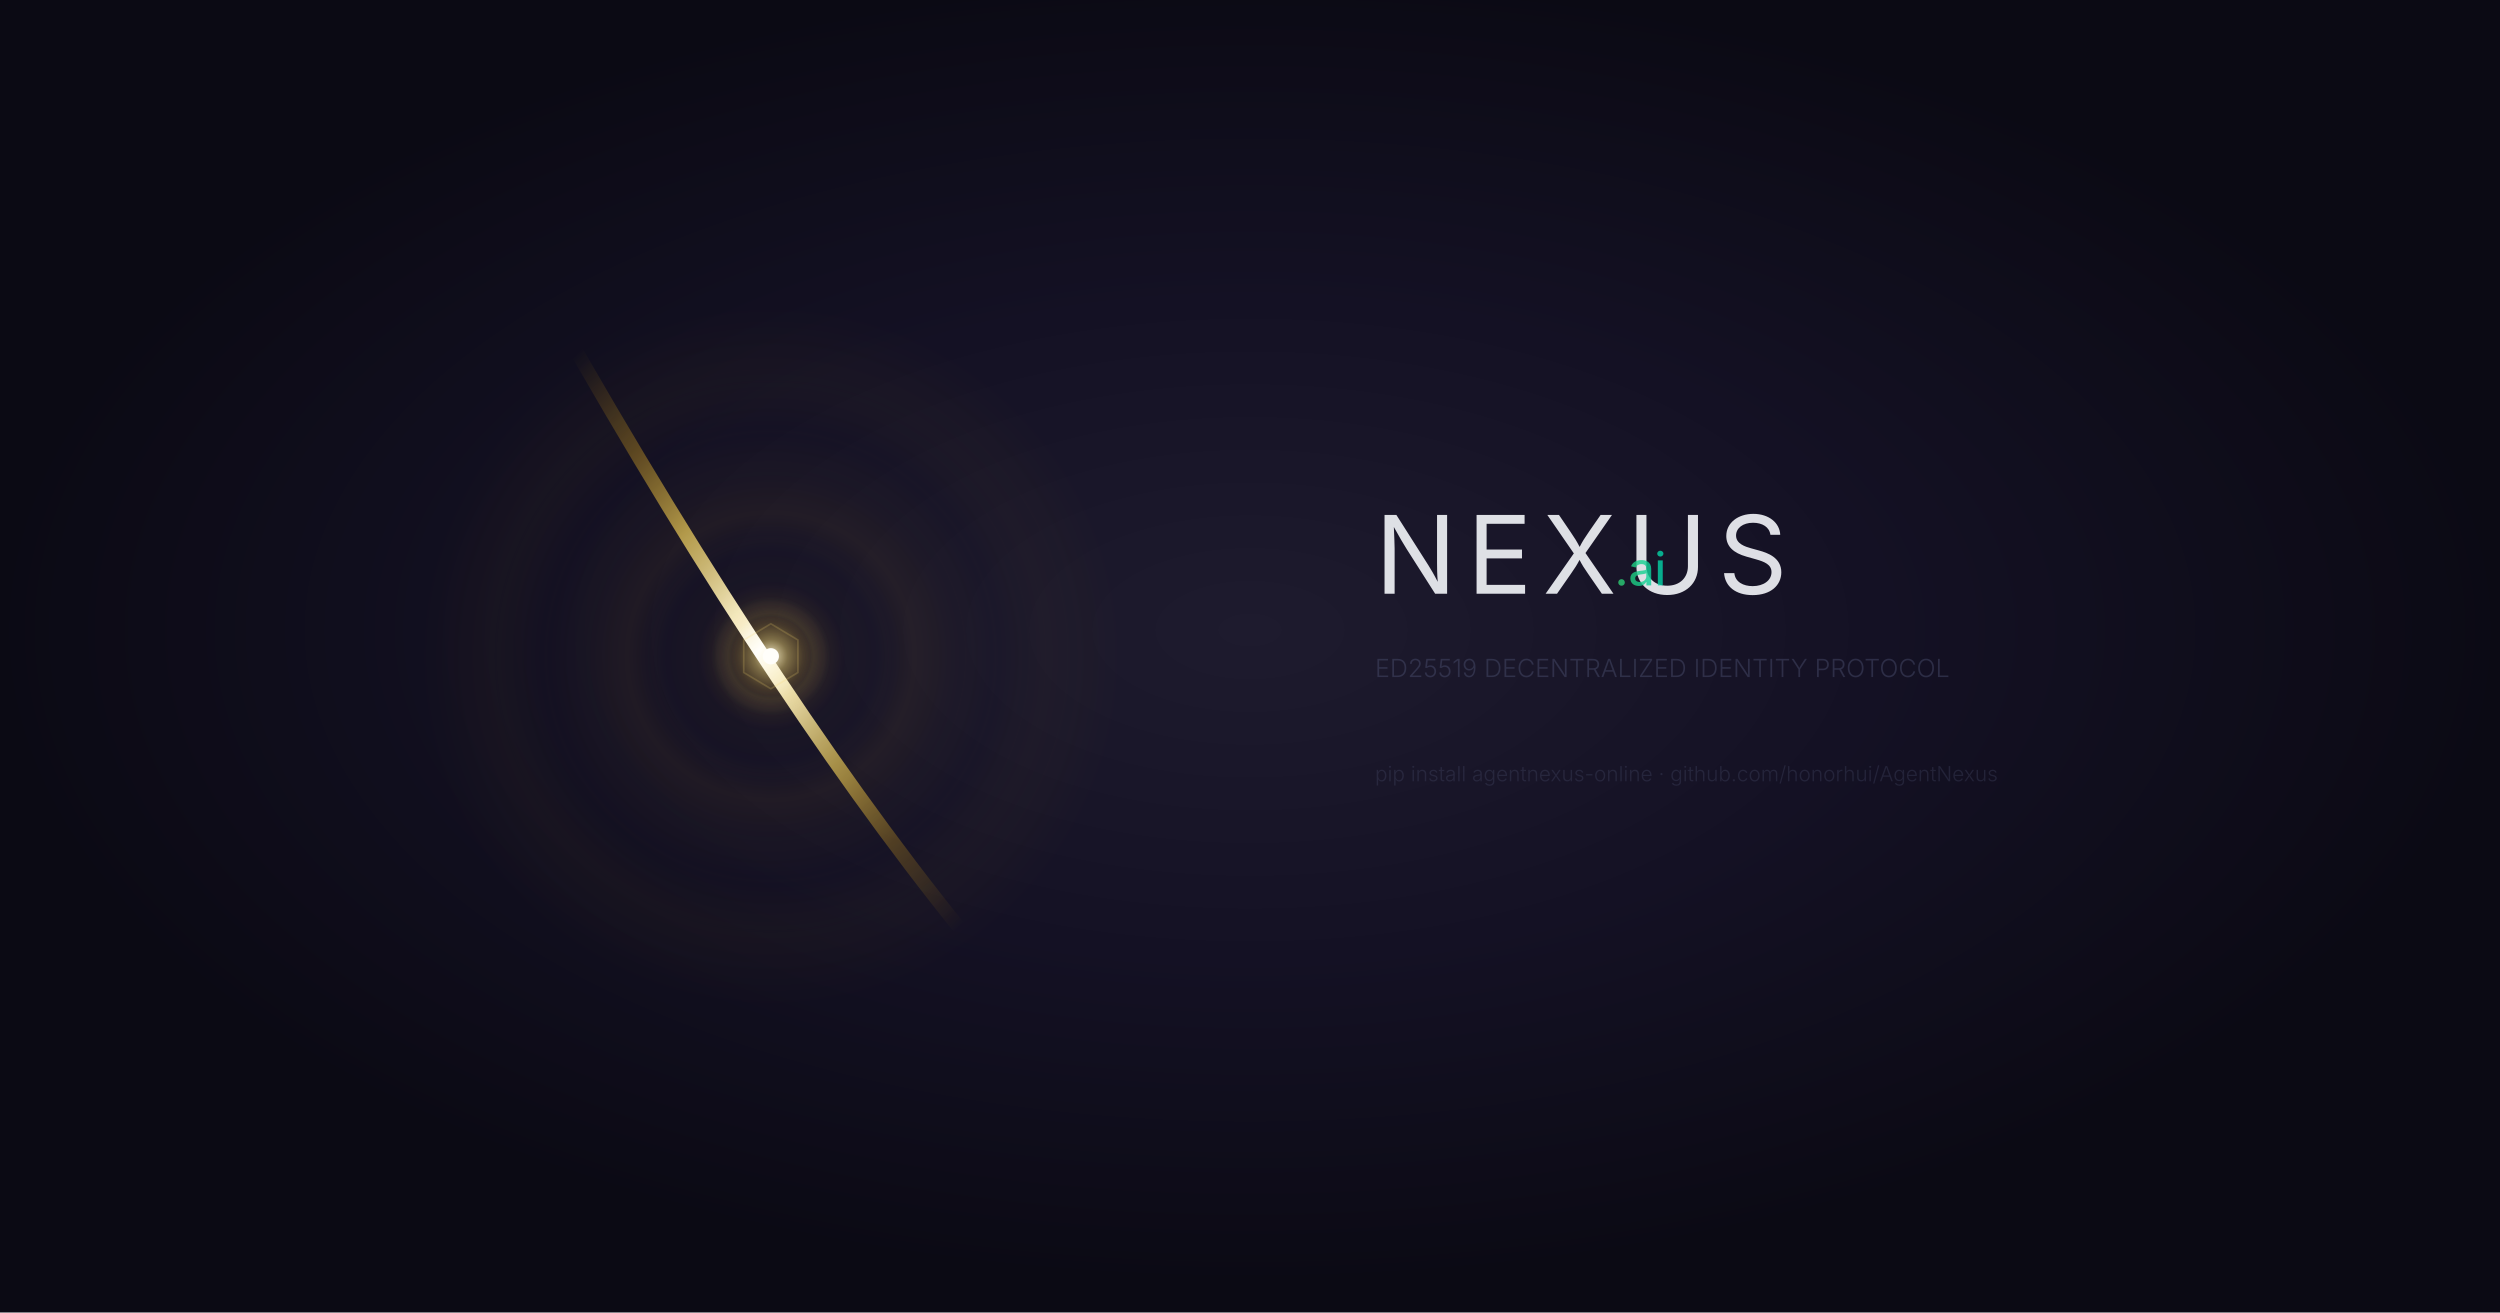
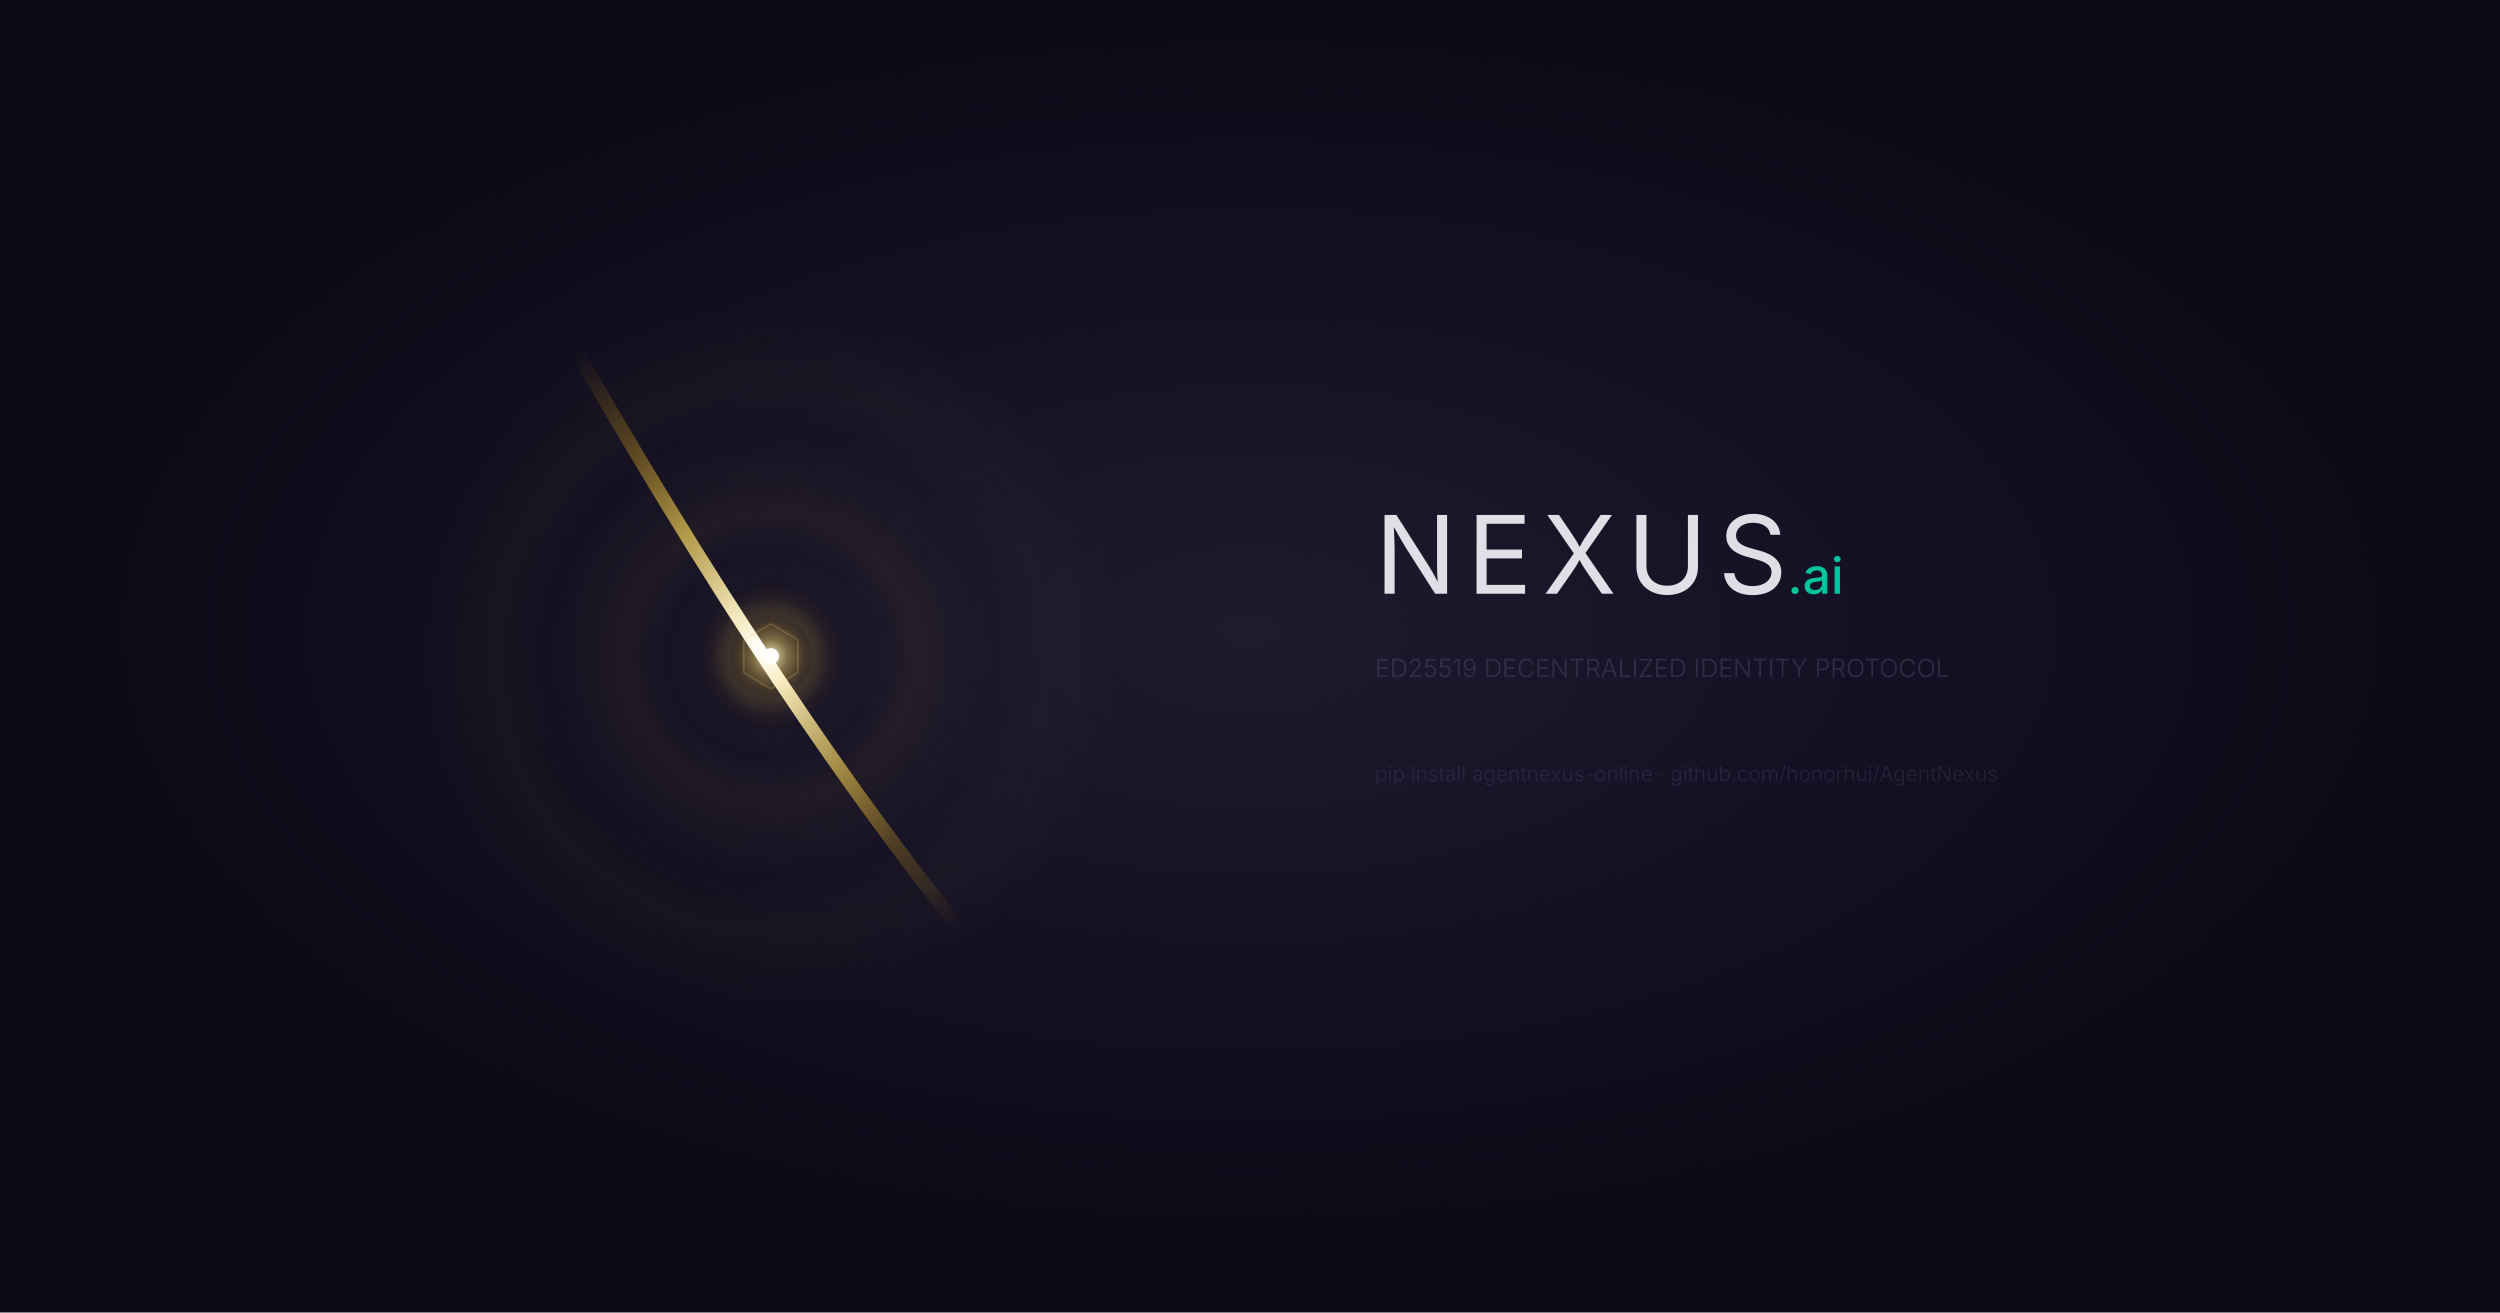
<svg xmlns="http://www.w3.org/2000/svg" width="1200" height="630" viewBox="0 0 1200 630">
  <defs>
    <radialGradient id="sky" cx="50%" cy="48%">
      <stop offset="0%" stop-color="#1E1B2E" />
      <stop offset="50%" stop-color="#141124" />
      <stop offset="100%" stop-color="#0B0A14" />
    </radialGradient>
    <radialGradient id="source" cx="50%" cy="50%">
      <stop offset="0%" stop-color="#FFFEFA" stop-opacity="1" />
      <stop offset="3%" stop-color="#FEF3C7" stop-opacity="0.95" />
      <stop offset="12%" stop-color="#F5D76E" stop-opacity="0.55" />
      <stop offset="28%" stop-color="#DAA520" stop-opacity="0.15" />
      <stop offset="52%" stop-color="#B8860B" stop-opacity="0.03" />
      <stop offset="100%" stop-color="#000" stop-opacity="0" />
    </radialGradient>
    <radialGradient id="halo1" cx="50%" cy="50%">
      <stop offset="45%" stop-color="#DAA520" stop-opacity="0" />
      <stop offset="62%" stop-color="#DAA520" stop-opacity="0.06" />
      <stop offset="78%" stop-color="#DAA520" stop-opacity="0.03" />
      <stop offset="100%" stop-color="#DAA520" stop-opacity="0" />
    </radialGradient>
    <radialGradient id="halo2" cx="50%" cy="50%">
      <stop offset="62%" stop-color="#DAA520" stop-opacity="0" />
      <stop offset="78%" stop-color="#DAA520" stop-opacity="0.03" />
      <stop offset="100%" stop-color="#DAA520" stop-opacity="0" />
    </radialGradient>
    <radialGradient id="hexHint" cx="50%" cy="50%">
      <stop offset="55%" stop-color="#F5D76E" stop-opacity="0" />
      <stop offset="72%" stop-color="#F5D76E" stop-opacity="0.08" />
      <stop offset="90%" stop-color="#F5D76E" stop-opacity="0.04" />
      <stop offset="100%" stop-color="#F5D76E" stop-opacity="0" />
    </radialGradient>
    <linearGradient id="bridge" x1="14%" y1="0%" x2="86%" y2="100%">
      <stop offset="0%" stop-color="#B8860B" stop-opacity="0" />
      <stop offset="16%" stop-color="#DAA520" stop-opacity="0.35" />
      <stop offset="30%" stop-color="#F0CF5A" stop-opacity="0.7" />
      <stop offset="44%" stop-color="#FEF3C7" stop-opacity="0.95" />
      <stop offset="50%" stop-color="#FFFEFA" stop-opacity="1" />
      <stop offset="56%" stop-color="#FEF3C7" stop-opacity="0.95" />
      <stop offset="70%" stop-color="#F0CF5A" stop-opacity="0.65" />
      <stop offset="84%" stop-color="#DAA520" stop-opacity="0.3" />
      <stop offset="100%" stop-color="#B8860B" stop-opacity="0" />
    </linearGradient>
    <linearGradient id="pillarL" x1="0%" y1="0%" x2="0%" y2="100%">
      <stop offset="0%" stop-color="#DAA520" stop-opacity="0" />
      <stop offset="32%" stop-color="#DAA520" stop-opacity="0.05" />
      <stop offset="48%" stop-color="#F0CF5A" stop-opacity="0.12" />
      <stop offset="52%" stop-color="#F0CF5A" stop-opacity="0.1" />
      <stop offset="68%" stop-color="#DAA520" stop-opacity="0.04" />
      <stop offset="100%" stop-color="#DAA520" stop-opacity="0" />
    </linearGradient>
    <linearGradient id="pillarR" x1="0%" y1="0%" x2="0%" y2="100%">
      <stop offset="0%" stop-color="#DAA520" stop-opacity="0" />
      <stop offset="30%" stop-color="#DAA520" stop-opacity="0.04" />
      <stop offset="48%" stop-color="#F0CF5A" stop-opacity="0.1" />
      <stop offset="52%" stop-color="#F0CF5A" stop-opacity="0.08" />
      <stop offset="70%" stop-color="#DAA520" stop-opacity="0.03" />
      <stop offset="100%" stop-color="#DAA520" stop-opacity="0" />
    </linearGradient>
    <linearGradient id="teal" x1="0%" y1="0%" x2="100%" y2="0%">
      <stop offset="0%" stop-color="#2ECC71" />
      <stop offset="100%" stop-color="#00D4AA" />
    </linearGradient>
  </defs>
  <rect width="1200" height="630" fill="url(#sky)" />
  <circle cx="370" cy="315" r="169.0" fill="url(#halo2)" />
  <circle cx="370" cy="315" r="110.5" fill="url(#halo1)" />
  <circle cx="370" cy="315" r="67.6" fill="url(#source)" opacity="0.85" />
  <line x1="263.4" y1="133.0" x2="263.4" y2="497.0" stroke="url(#pillarL)" stroke-width="3.2" stroke-linecap="round" />
  <line x1="476.6" y1="133.0" x2="476.6" y2="497.0" stroke="url(#pillarR)" stroke-width="3.2" stroke-linecap="round" />
  <path d="M 266.0 149.9 Q 376.5 344.9 474.0 461.9" fill="none" stroke="url(#bridge)" stroke-width="6.5" stroke-linecap="round" />
  <circle cx="370" cy="315" r="28.6" fill="url(#hexHint)" />
  <polygon points="370.0,299.4 383.0,307.2 383.0,322.8 370.0,330.6 357.0,322.8 357.0,307.2" fill="none" stroke="#F5D76E" stroke-width="0.8" opacity="0.2" />
  <circle cx="370" cy="315" r="3.9" fill="#FFFEFA" />
-   <text x="660" y="285" text-anchor="start" fill="#EFF1F5" opacity="0.92" font-family="-apple-system, BlinkMacSystemFont, 'Segoe UI', sans-serif" font-weight="400" font-size="52px" letter-spacing="5">NEXUS</text>
-   <text x="775" y="281" text-anchor="start" fill="url(#teal)" opacity="0.8" font-family="-apple-system, BlinkMacSystemFont, 'Segoe UI', sans-serif" font-weight="500" font-size="22px">.ai</text>
+   <text x="660" y="285" text-anchor="start" fill="#EFF1F5" opacity="0.92" font-family="-apple-system, BlinkMacSystemFont, 'Segoe UI', sans-serif" font-weight="400" font-size="52px" letter-spacing="5">NEXUS<tspan fill="url(#teal)" opacity="0.85" font-weight="500" font-size="24px" letter-spacing="0">.ai</tspan>
+   </text>
  <text x="660" y="325" text-anchor="start" fill="#4B5070" opacity="0.45" font-family="-apple-system, BlinkMacSystemFont, 'Segoe UI', sans-serif" font-weight="300" font-size="12px">ED25519 DECENTRALIZED IDENTITY PROTOCOL</text>
  <text x="660" y="375" text-anchor="start" fill="#4B5070" opacity="0.3" font-family="-apple-system, BlinkMacSystemFont, 'Segoe UI', sans-serif" font-weight="300" font-size="10px">pip install agentnexus-online  ·  github.com/honorhui/AgentNexus</text>
</svg>
